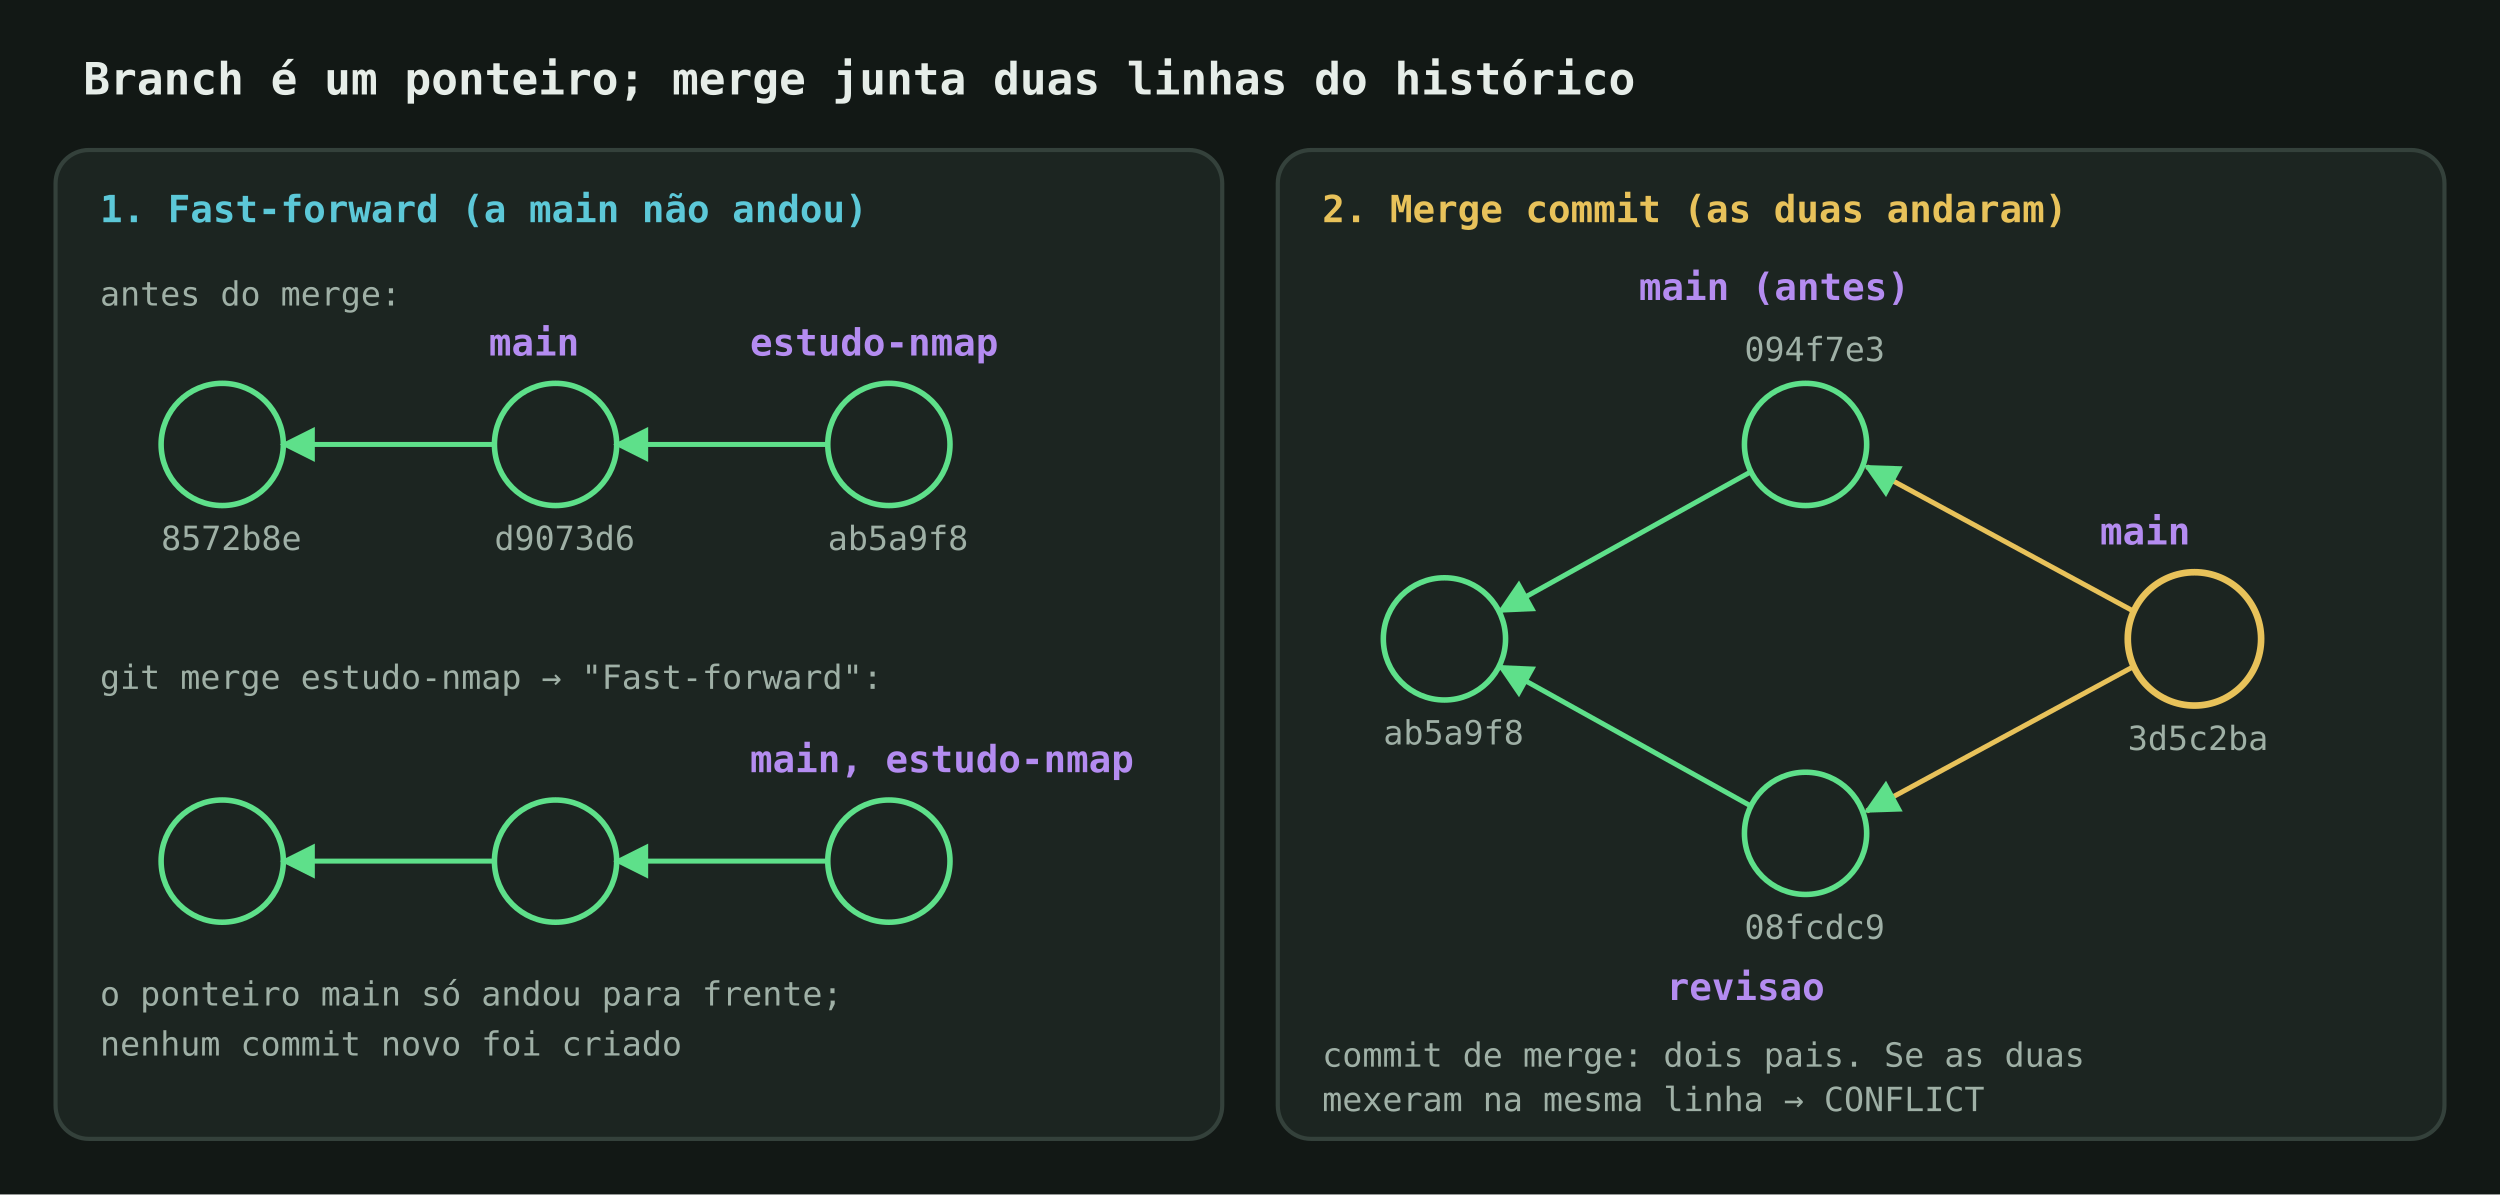
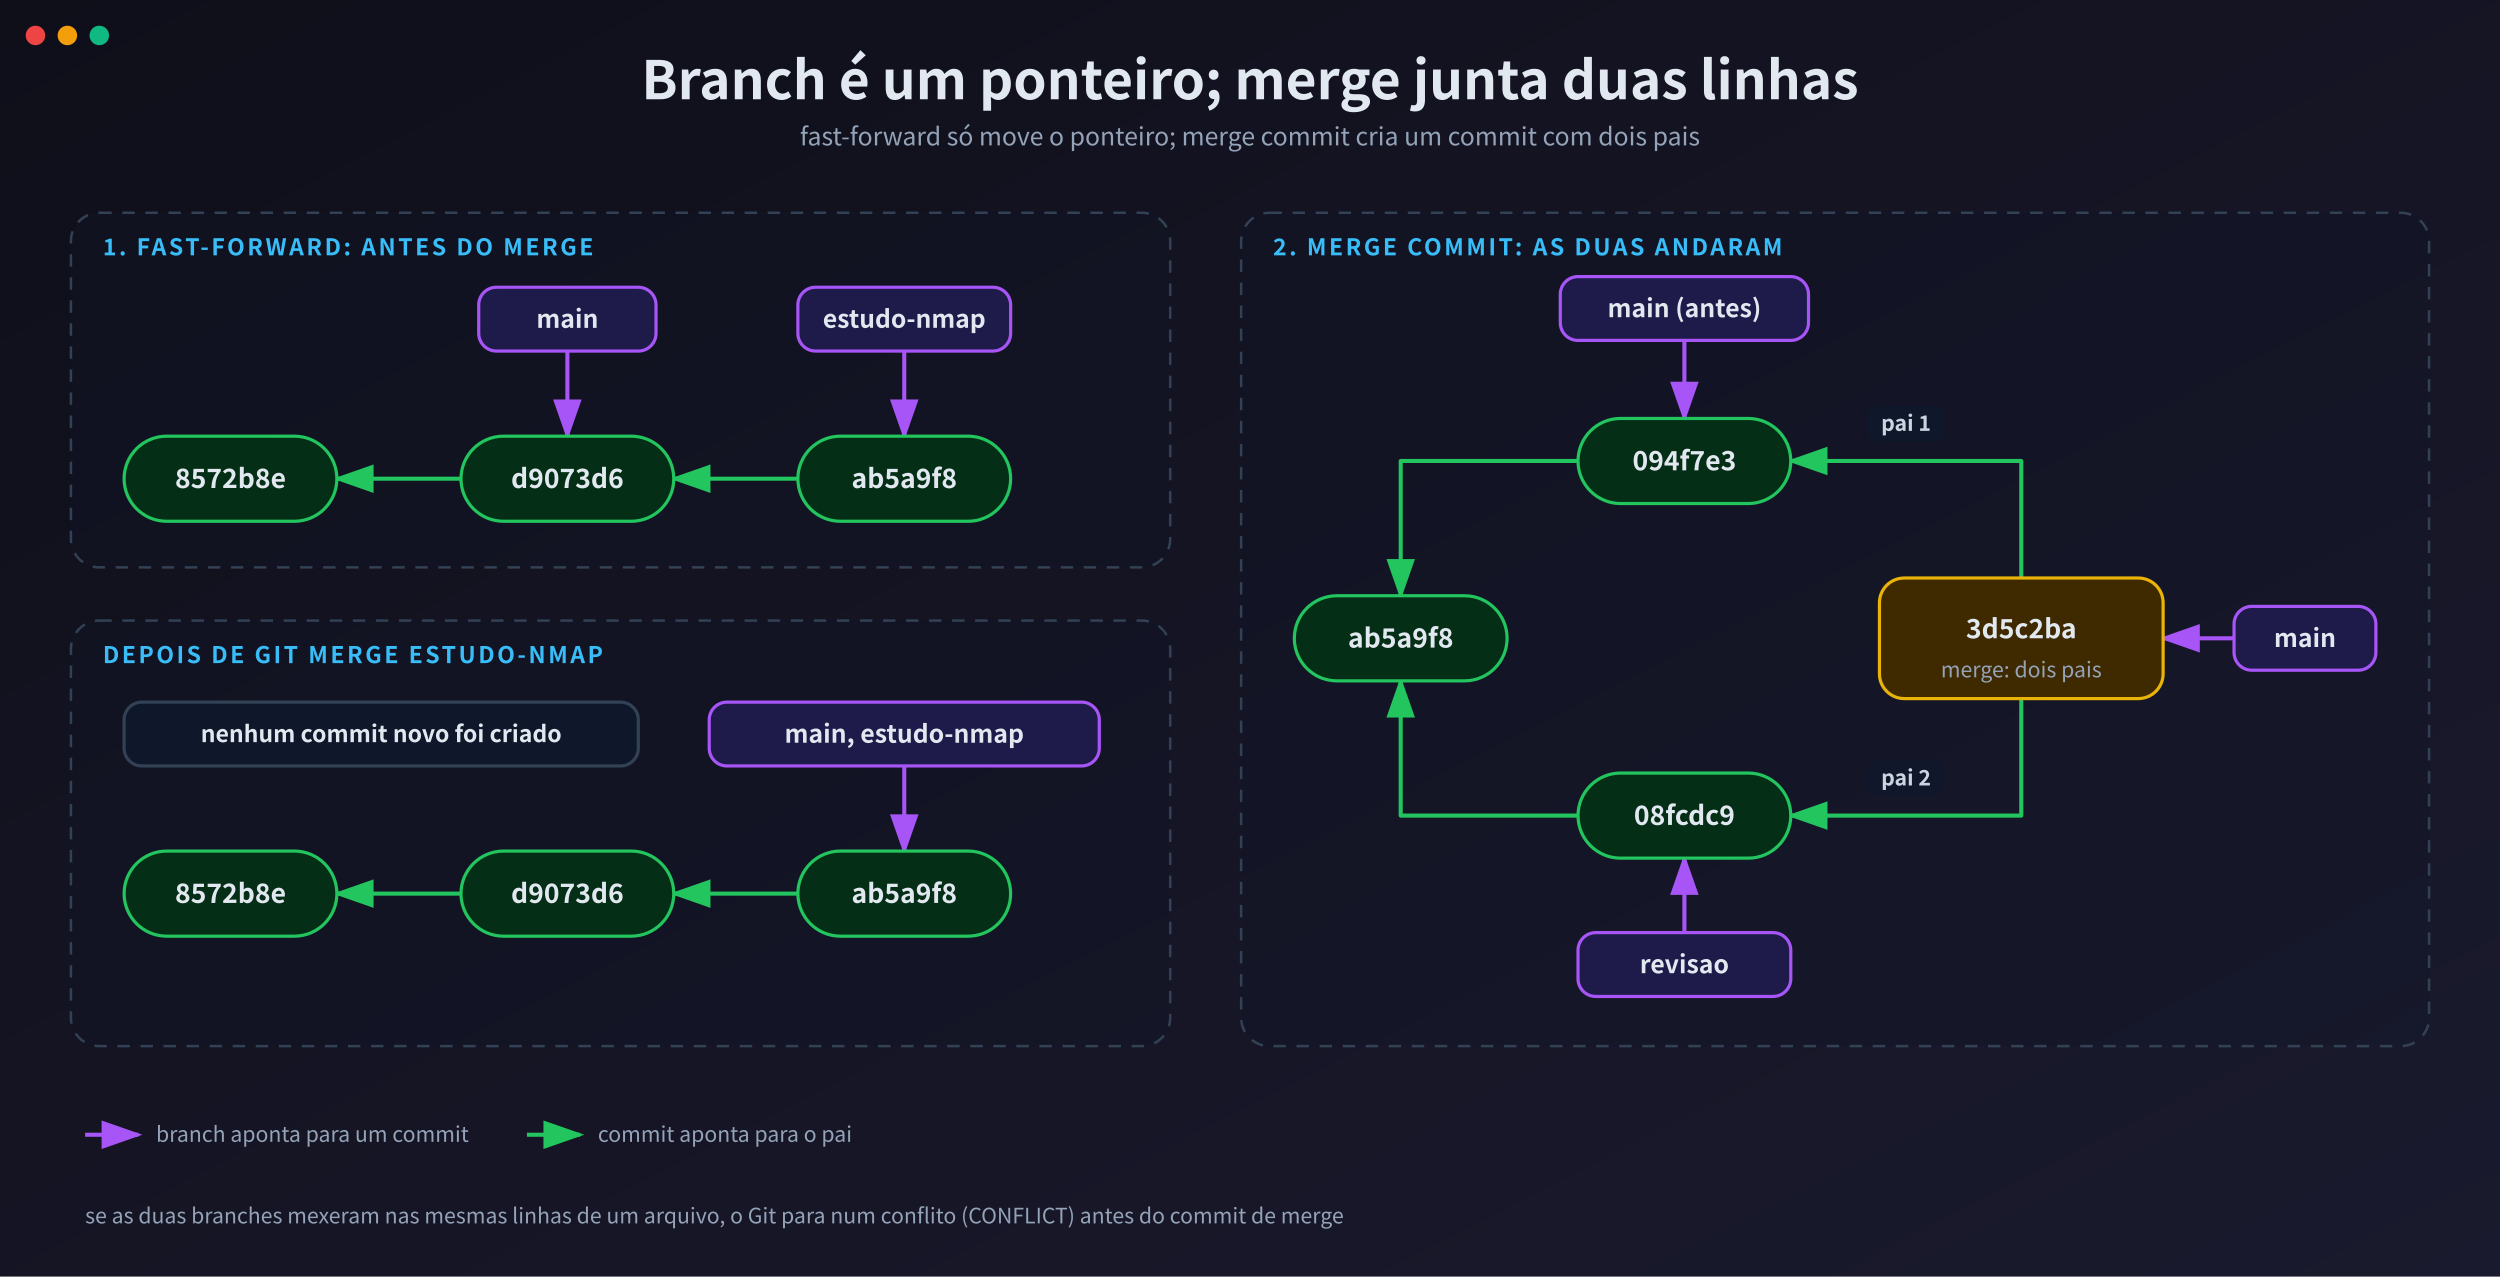
- <svg xmlns="http://www.w3.org/2000/svg" viewBox="0 0 900 430" role="img" aria-labelledby="t d">
-   <style>
-     text { font-family: ui-monospace, "DejaVu Sans Mono", Menlo, Consolas, monospace; fill: #e6ede8; white-space: pre; }
-     .t { font-size: 16px; font-weight: 700; }
-     .m { font-size: 13.5px; font-weight: 700; }
-     .s { font-size: 12px; fill: #9fb0a6; }
-     .box { fill: #1c2521; stroke: #34413b; stroke-width: 1.5; }
-     .n { fill: #1c2521; stroke: #5ee08a; stroke-width: 2; }
-   </style>
+ <svg xmlns="http://www.w3.org/2000/svg" viewBox="0 0 1410 720" width="1410" height="720" data-generator="fireworks-tech-graph" data-schema-version="1" data-text-metrics="heuristic-v1" data-style-id="2" data-visual-theme="Dark Terminal" data-diagram-type="architecture" data-motion-scene="" data-semantic-profile="generic" data-semantic-valid="true" data-quality-profile="showcase" data-max-bends-per-edge="2" data-max-total-bends="8" data-max-route-stretch="1.35" data-max-bridged-crossings="0" data-min-node-gap="40.0" data-min-container-gutter="20.0" data-min-label-clearance="4.0" data-min-segment-length="16.0">
  <defs>
-     <marker id="g" viewBox="0 0 10 10" refX="9" refY="5" markerWidth="7" markerHeight="7" orient="auto">
-       <path d="M0 0 L10 5 L0 10 z" fill="#5ee08a" />
+     <marker id="arrowA" markerWidth="10" markerHeight="7" refX="9" refY="3.5" orient="auto">
+       <polygon points="0 0, 10 3.5, 0 7" fill="#a855f7" />
    </marker>
-     <marker id="v" viewBox="0 0 10 10" refX="9" refY="5" markerWidth="7" markerHeight="7" orient="auto">
-       <path d="M0 0 L10 5 L0 10 z" fill="#b48cf0" />
+     <marker id="arrowB" markerWidth="10" markerHeight="7" refX="9" refY="3.5" orient="auto">
+       <polygon points="0 0, 10 3.5, 0 7" fill="#22c55e" />
    </marker>
+     <marker id="arrowC" markerWidth="10" markerHeight="7" refX="9" refY="3.5" orient="auto">
+       <polygon points="0 0, 10 3.5, 0 7" fill="#38bdf8" />
+     </marker>
+     <marker id="arrowE" markerWidth="10" markerHeight="7" refX="9" refY="3.5" orient="auto">
+       <polygon points="0 0, 10 3.5, 0 7" fill="#fb7185" />
+     </marker>
+     <marker id="arrowF" markerWidth="10" markerHeight="7" refX="9" refY="3.5" orient="auto">
+       <polygon points="0 0, 10 3.5, 0 7" fill="#f59e0b" />
+     </marker>
+     <marker id="arrowG" markerWidth="10" markerHeight="7" refX="9" refY="3.5" orient="auto">
+       <polygon points="0 0, 10 3.5, 0 7" fill="#f97316" />
+     </marker>
+     <marker id="arrowH" markerWidth="10" markerHeight="7" refX="9" refY="3.5" orient="auto">
+       <polygon points="0 0, 10 3.5, 0 7" fill="#94a3b8" />
+     </marker>
+     <linearGradient id="terminalGradient" x1="0%" y1="0%" x2="100%" y2="100%">
+       <stop offset="0%" stop-color="#0f0f1a" />
+       <stop offset="100%" stop-color="#1a1a2e" />
+     </linearGradient>
+     <filter id="glowBlue" x="-30%" y="-30%" width="160%" height="160%">
+       <feDropShadow dx="0" dy="0" stdDeviation="5" flood-color="#3b82f6" flood-opacity="0.65" />
+     </filter>
+     <filter id="glowPurple" x="-30%" y="-30%" width="160%" height="160%">
+       <feDropShadow dx="0" dy="0" stdDeviation="5" flood-color="#a855f7" flood-opacity="0.72" />
+     </filter>
+     <filter id="glowGreen" x="-30%" y="-30%" width="160%" height="160%">
+       <feDropShadow dx="0" dy="0" stdDeviation="5" flood-color="#22c55e" flood-opacity="0.62" />
+     </filter>
+     <filter id="glowOrange" x="-30%" y="-30%" width="160%" height="160%">
+       <feDropShadow dx="0" dy="0" stdDeviation="5" flood-color="#f97316" flood-opacity="0.62" />
+     </filter>
+     <style>
+     text { font-family: 'SF Mono', 'Fira Code', Menlo, 'Noto Sans CJK SC', 'Microsoft YaHei', 'SimHei', monospace; }
+     .title { font-size: 30px; font-weight: 700; fill: #e2e8f0; }
+     .subtitle { font-size: 14px; font-weight: 500; fill: #94a3b8; }
+     .section { font-size: 13px; font-weight: 700; fill: #38bdf8; letter-spacing: 1.4px; }
+     .section-sub { font-size: 12px; font-weight: 500; fill: #94a3b8; }
+     .node-title { font-weight: 700; fill: #e2e8f0; }
+     .node-sub { font-weight: 500; fill: #94a3b8; }
+     .node-type { font-size: 12px; font-weight: 700; fill: #94a3b8; letter-spacing: 0.08em; }
+     .arrow-label { font-size: 12px; font-weight: 600; fill: #cbd5e1; }
+     .legend { font-size: 12px; font-weight: 500; fill: #94a3b8; }
+     .footnote { font-size: 12px; font-weight: 500; fill: #94a3b8; }
+     .metric-label { font-size: 8.5px; font-weight: 700; fill: #94a3b8; text-transform: uppercase; }
+     .metric-value { font-size: 9.5px; font-weight: 700; fill: #e2e8f0; }
+     </style>
  </defs>
-   <rect width="900" height="430" fill="#121815" />
-   <text class="t" x="30" y="34">Branch é um ponteiro; merge junta duas linhas do histórico</text>
-   <rect class="box" x="20" y="54" width="420" height="356" rx="12" />
-   <text class="m" x="36" y="80" style="fill:#5cc8d8">1. Fast-forward (a main não andou)</text>
-   <text class="s" x="36" y="110">antes do merge:</text>
-   <circle class="n" cx="80" cy="160" r="22" />
-   <text class="s" x="58" y="198">8572b8e</text>
-   <circle class="n" cx="200" cy="160" r="22" />
-   <text class="s" x="178" y="198">d9073d6</text>
-   <circle class="n" cx="320" cy="160" r="22" />
-   <text class="s" x="298" y="198">ab5a9f8</text>
-   <line x1="178" y1="160" x2="102" y2="160" stroke="#5ee08a" stroke-width="1.8" marker-end="url(#g)" />
-   <line x1="298" y1="160" x2="222" y2="160" stroke="#5ee08a" stroke-width="1.8" marker-end="url(#g)" />
-   <text class="m" x="176" y="128" style="fill:#b48cf0">main</text>
-   <text class="m" x="270" y="128" style="fill:#b48cf0">estudo-nmap</text>
-   <text class="s" x="36" y="248">git merge estudo-nmap → "Fast-forward":</text>
-   <circle class="n" cx="80" cy="310" r="22" />
-   <circle class="n" cx="200" cy="310" r="22" />
-   <circle class="n" cx="320" cy="310" r="22" />
-   <line x1="178" y1="310" x2="102" y2="310" stroke="#5ee08a" stroke-width="1.8" marker-end="url(#g)" />
-   <line x1="298" y1="310" x2="222" y2="310" stroke="#5ee08a" stroke-width="1.8" marker-end="url(#g)" />
-   <text class="m" x="270" y="278" style="fill:#b48cf0">main, estudo-nmap</text>
-   <text class="s" x="36" y="362">o ponteiro main só andou para frente;</text>
-   <text class="s" x="36" y="380">nenhum commit novo foi criado</text>
-   <rect class="box" x="460" y="54" width="420" height="356" rx="12" />
-   <text class="m" x="476" y="80" style="fill:#e8c25a">2. Merge commit (as duas andaram)</text>
-   <circle class="n" cx="520" cy="230" r="22" />
-   <text class="s" x="498" y="268">ab5a9f8</text>
-   <circle class="n" cx="650" cy="160" r="22" />
-   <text class="s" x="628" y="130">094f7e3</text>
-   <circle class="n" cx="650" cy="300" r="22" />
-   <text class="s" x="628" y="338">08fcdc9</text>
-   <circle cx="790" cy="230" r="24" fill="#1c2521" stroke="#e8c25a" stroke-width="2.4" />
-   <text class="s" x="766" y="270">3d5c2ba</text>
-   <line x1="630" y1="170" x2="540" y2="220" stroke="#5ee08a" stroke-width="1.8" marker-end="url(#g)" />
-   <line x1="630" y1="290" x2="540" y2="240" stroke="#5ee08a" stroke-width="1.8" marker-end="url(#g)" />
-   <line x1="768" y1="220" x2="672" y2="168" stroke="#e8c25a" stroke-width="1.8" marker-end="url(#g)" />
-   <line x1="768" y1="240" x2="672" y2="292" stroke="#e8c25a" stroke-width="1.8" marker-end="url(#g)" />
-   <text class="m" x="590" y="108" style="fill:#b48cf0">main (antes)</text>
-   <text class="m" x="600" y="360" style="fill:#b48cf0">revisao</text>
-   <text class="m" x="756" y="196" style="fill:#b48cf0">main</text>
-   <text class="s" x="476" y="384">commit de merge: dois pais. Se as duas</text>
-   <text class="s" x="476" y="400">mexeram na mesma linha → CONFLICT</text>
+   <rect data-graph-role="background" width="1410.0" height="720.0" fill="url(#terminalGradient)" />
+   <circle cx="20.0" cy="20" r="5.5" fill="#ef4444" />
+   <circle cx="38.0" cy="20" r="5.5" fill="#f59e0b" />
+   <circle cx="56.0" cy="20" r="5.5" fill="#10b981" />
+   <text x="705.0" y="56" text-anchor="middle" class="title">Branch é um ponteiro; merge junta duas linhas</text>
+   <text x="705.0" y="82" text-anchor="middle" class="subtitle">fast-forward só move o ponteiro; merge commit cria um commit com dois pais</text>
+   <g id="ff-before" data-graph-role="container" data-container-id="ff-before" data-semantic-role="boundary" data-graph-bounds="40,120,660,320">
+     <rect data-graph-role="container" x="40.0" y="120.0" width="620.0" height="200.0" rx="16.0" fill="rgba(15,23,42,0.28)" stroke="#334155" stroke-width="1.4" stroke-dasharray="7 6" />
+     <text x="58.0" y="144.0" class="section">1. FAST-FORWARD: ANTES DO MERGE</text>
+     <rect id="ff-before-header" data-graph-role="reserved" data-reserved-kind="container-header" x="48" y="126" width="251.78" height="30" fill="none" stroke="none" />
+   </g>
+   <g id="ff-after" data-graph-role="container" data-container-id="ff-after" data-semantic-role="boundary" data-graph-bounds="40,350,660,590">
+     <rect data-graph-role="container" x="40.0" y="350.0" width="620.0" height="240.0" rx="16.0" fill="rgba(15,23,42,0.28)" stroke="#334155" stroke-width="1.4" stroke-dasharray="7 6" />
+     <text x="58.0" y="374.0" class="section">DEPOIS DE GIT MERGE ESTUDO-NMAP</text>
+     <rect id="ff-after-header" data-graph-role="reserved" data-reserved-kind="container-header" x="48" y="356" width="251.78" height="30" fill="none" stroke="none" />
+   </g>
+   <g id="mc" data-graph-role="container" data-container-id="mc" data-semantic-role="boundary" data-graph-bounds="700,120,1370,590">
+     <rect data-graph-role="container" x="700.0" y="120.0" width="670.0" height="470.0" rx="16.0" fill="rgba(15,23,42,0.28)" stroke="#334155" stroke-width="1.4" stroke-dasharray="7 6" />
+     <text x="718.0" y="144.0" class="section">2. MERGE COMMIT: AS DUAS ANDARAM</text>
+     <rect id="mc-header" data-graph-role="reserved" data-reserved-kind="container-header" x="708" y="126" width="259.32" height="30" fill="none" stroke="none" />
+   </g>
+   <path id="a1" data-graph-role="edge" data-edge-id="a1" data-source="a-c2" data-target="a-c1" data-edge-kind="flow" data-topic-id="" data-flow="write" data-motion-role="" data-motion-stage="" data-motion-order="" data-protocol="" data-via="" data-critical-path-id="" data-critical-hop="" data-critical-hops="" data-critical="false" data-bends="0" data-route-stretch="1.0" data-bridges="" d="M 260,270 L 190,270" fill="none" stroke="#22c55e" stroke-width="2.3" stroke-linecap="round" stroke-linejoin="round" marker-end="url(#arrowB)" />
+   <path id="a2" data-graph-role="edge" data-edge-id="a2" data-source="a-c3" data-target="a-c2" data-edge-kind="flow" data-topic-id="" data-flow="write" data-motion-role="" data-motion-stage="" data-motion-order="" data-protocol="" data-via="" data-critical-path-id="" data-critical-hop="" data-critical-hops="" data-critical="false" data-bends="0" data-route-stretch="1.0" data-bridges="" d="M 450,270 L 380,270" fill="none" stroke="#22c55e" stroke-width="2.3" stroke-linecap="round" stroke-linejoin="round" marker-end="url(#arrowB)" />
+   <path id="a3" data-graph-role="edge" data-edge-id="a3" data-source="a-p-main" data-target="a-c2" data-edge-kind="flow" data-topic-id="" data-flow="control" data-motion-role="" data-motion-stage="" data-motion-order="" data-protocol="" data-via="" data-critical-path-id="" data-critical-hop="" data-critical-hops="" data-critical="false" data-bends="0" data-route-stretch="1.0" data-bridges="" d="M 320,198 L 320,246" fill="none" stroke="#a855f7" stroke-width="2.3" stroke-linecap="round" stroke-linejoin="round" marker-end="url(#arrowA)" />
+   <path id="a4" data-graph-role="edge" data-edge-id="a4" data-source="a-p-nmap" data-target="a-c3" data-edge-kind="flow" data-topic-id="" data-flow="control" data-motion-role="" data-motion-stage="" data-motion-order="" data-protocol="" data-via="" data-critical-path-id="" data-critical-hop="" data-critical-hops="" data-critical="false" data-bends="0" data-route-stretch="1.0" data-bridges="" d="M 510,198 L 510,246" fill="none" stroke="#a855f7" stroke-width="2.3" stroke-linecap="round" stroke-linejoin="round" marker-end="url(#arrowA)" />
+   <path id="b1" data-graph-role="edge" data-edge-id="b1" data-source="b-c2" data-target="b-c1" data-edge-kind="flow" data-topic-id="" data-flow="write" data-motion-role="" data-motion-stage="" data-motion-order="" data-protocol="" data-via="" data-critical-path-id="" data-critical-hop="" data-critical-hops="" data-critical="false" data-bends="0" data-route-stretch="1.0" data-bridges="" d="M 260,504 L 190,504" fill="none" stroke="#22c55e" stroke-width="2.3" stroke-linecap="round" stroke-linejoin="round" marker-end="url(#arrowB)" />
+   <path id="b2" data-graph-role="edge" data-edge-id="b2" data-source="b-c3" data-target="b-c2" data-edge-kind="flow" data-topic-id="" data-flow="write" data-motion-role="" data-motion-stage="" data-motion-order="" data-protocol="" data-via="" data-critical-path-id="" data-critical-hop="" data-critical-hops="" data-critical="false" data-bends="0" data-route-stretch="1.0" data-bridges="" d="M 450,504 L 380,504" fill="none" stroke="#22c55e" stroke-width="2.3" stroke-linecap="round" stroke-linejoin="round" marker-end="url(#arrowB)" />
+   <path id="b3" data-graph-role="edge" data-edge-id="b3" data-source="b-p-both" data-target="b-c3" data-edge-kind="flow" data-topic-id="" data-flow="control" data-motion-role="" data-motion-stage="" data-motion-order="" data-protocol="" data-via="" data-critical-path-id="" data-critical-hop="" data-critical-hops="" data-critical="false" data-bends="0" data-route-stretch="1.0" data-bridges="" d="M 510,432 L 510,480" fill="none" stroke="#a855f7" stroke-width="2.3" stroke-linecap="round" stroke-linejoin="round" marker-end="url(#arrowA)" />
+   <path id="c1" data-graph-role="edge" data-edge-id="c1" data-source="c-c4" data-target="c-c3" data-edge-kind="flow" data-topic-id="" data-flow="write" data-motion-role="" data-motion-stage="" data-motion-order="" data-protocol="" data-via="" data-critical-path-id="" data-critical-hop="" data-critical-hops="" data-critical="false" data-bends="1" data-route-stretch="1.0" data-bridges="" d="M 890,260 L 790,260 L 790,336" fill="none" stroke="#22c55e" stroke-width="2.3" stroke-linecap="round" stroke-linejoin="round" marker-end="url(#arrowB)" />
+   <path id="c2" data-graph-role="edge" data-edge-id="c2" data-source="c-c5" data-target="c-c3" data-edge-kind="flow" data-topic-id="" data-flow="write" data-motion-role="" data-motion-stage="" data-motion-order="" data-protocol="" data-via="" data-critical-path-id="" data-critical-hop="" data-critical-hops="" data-critical="false" data-bends="1" data-route-stretch="1.0" data-bridges="" d="M 890,460 L 790,460 L 790,384" fill="none" stroke="#22c55e" stroke-width="2.3" stroke-linecap="round" stroke-linejoin="round" marker-end="url(#arrowB)" />
+   <path id="c3" data-graph-role="edge" data-edge-id="c3" data-source="c-m" data-target="c-c4" data-edge-kind="flow" data-topic-id="" data-flow="write" data-motion-role="" data-motion-stage="" data-motion-order="" data-protocol="" data-via="" data-critical-path-id="" data-critical-hop="" data-critical-hops="" data-critical="false" data-bends="1" data-route-stretch="1.0" data-bridges="" d="M 1140,326 L 1140,260 L 1010,260" fill="none" stroke="#22c55e" stroke-width="2.3" stroke-linecap="round" stroke-linejoin="round" marker-end="url(#arrowB)" />
+   <path id="c4" data-graph-role="edge" data-edge-id="c4" data-source="c-m" data-target="c-c5" data-edge-kind="flow" data-topic-id="" data-flow="write" data-motion-role="" data-motion-stage="" data-motion-order="" data-protocol="" data-via="" data-critical-path-id="" data-critical-hop="" data-critical-hops="" data-critical="false" data-bends="1" data-route-stretch="1.0" data-bridges="" d="M 1140,394 L 1140,460 L 1010,460" fill="none" stroke="#22c55e" stroke-width="2.3" stroke-linecap="round" stroke-linejoin="round" marker-end="url(#arrowB)" />
+   <path id="c5" data-graph-role="edge" data-edge-id="c5" data-source="c-p-main-old" data-target="c-c4" data-edge-kind="flow" data-topic-id="" data-flow="control" data-motion-role="" data-motion-stage="" data-motion-order="" data-protocol="" data-via="" data-critical-path-id="" data-critical-hop="" data-critical-hops="" data-critical="false" data-bends="0" data-route-stretch="1.0" data-bridges="" d="M 950,192 L 950,236" fill="none" stroke="#a855f7" stroke-width="2.3" stroke-linecap="round" stroke-linejoin="round" marker-end="url(#arrowA)" />
+   <path id="c6" data-graph-role="edge" data-edge-id="c6" data-source="c-p-main" data-target="c-m" data-edge-kind="flow" data-topic-id="" data-flow="control" data-motion-role="" data-motion-stage="" data-motion-order="" data-protocol="" data-via="" data-critical-path-id="" data-critical-hop="" data-critical-hops="" data-critical="false" data-bends="0" data-route-stretch="1.0" data-bridges="" d="M 1260,360 L 1220,360" fill="none" stroke="#a855f7" stroke-width="2.3" stroke-linecap="round" stroke-linejoin="round" marker-end="url(#arrowA)" />
+   <path id="c7" data-graph-role="edge" data-edge-id="c7" data-source="c-p-rev" data-target="c-c5" data-edge-kind="flow" data-topic-id="" data-flow="control" data-motion-role="" data-motion-stage="" data-motion-order="" data-protocol="" data-via="" data-critical-path-id="" data-critical-hop="" data-critical-hops="" data-critical="false" data-bends="0" data-route-stretch="1.0" data-bridges="" d="M 950,526 L 950,484" fill="none" stroke="#a855f7" stroke-width="2.3" stroke-linecap="round" stroke-linejoin="round" marker-end="url(#arrowA)" />
+   <g id="node-a-p-main" data-graph-role="node" data-node-id="a-p-main" data-semantic-role="rect" data-motion-role="" data-motion-stage="" data-motion-order="" data-parent="" data-deployment-id="" data-topic-id="" data-span-id="" data-station-order="" data-status="" data-start-ms="" data-duration-ms="" data-parent-span="" data-graph-bounds="270,162,370,198">
+     <rect x="270.0" y="162.0" width="100.0" height="36.0" rx="10.0" fill="#1e1b4b" stroke="#a855f7" stroke-width="1.8" />
+     <text data-text-role="title" dy="0.35em" data-full-text="main" data-text-max-width="76.0" x="320.0" y="180.0" text-anchor="middle" class="node-title" font-size="14.0">main</text>
+   </g>
+   <g id="node-a-p-nmap" data-graph-role="node" data-node-id="a-p-nmap" data-semantic-role="rect" data-motion-role="" data-motion-stage="" data-motion-order="" data-parent="" data-deployment-id="" data-topic-id="" data-span-id="" data-station-order="" data-status="" data-start-ms="" data-duration-ms="" data-parent-span="" data-graph-bounds="450,162,570,198">
+     <rect x="450.0" y="162.0" width="120.0" height="36.0" rx="10.0" fill="#1e1b4b" stroke="#a855f7" stroke-width="1.8" />
+     <text data-text-role="title" dy="0.35em" data-full-text="estudo-nmap" data-text-max-width="96.0" x="510.0" y="180.0" text-anchor="middle" class="node-title" font-size="13.93">estudo-nmap</text>
+   </g>
+   <g id="node-a-c1" data-graph-role="node" data-node-id="a-c1" data-semantic-role="rect" data-motion-role="" data-motion-stage="" data-motion-order="" data-parent="" data-deployment-id="" data-topic-id="" data-span-id="" data-station-order="" data-status="" data-start-ms="" data-duration-ms="" data-parent-span="" data-graph-bounds="70,246,190,294">
+     <rect x="70.0" y="246.0" width="120.0" height="48.0" rx="24.0" fill="#052e16" stroke="#22c55e" stroke-width="1.8" />
+     <text data-text-role="title" dy="0.35em" data-full-text="8572b8e" data-text-max-width="96.0" x="130.0" y="270.0" text-anchor="middle" class="node-title" font-size="15.0">8572b8e</text>
+   </g>
+   <g id="node-a-c2" data-graph-role="node" data-node-id="a-c2" data-semantic-role="rect" data-motion-role="" data-motion-stage="" data-motion-order="" data-parent="" data-deployment-id="" data-topic-id="" data-span-id="" data-station-order="" data-status="" data-start-ms="" data-duration-ms="" data-parent-span="" data-graph-bounds="260,246,380,294">
+     <rect x="260.0" y="246.0" width="120.0" height="48.0" rx="24.0" fill="#052e16" stroke="#22c55e" stroke-width="1.8" />
+     <text data-text-role="title" dy="0.35em" data-full-text="d9073d6" data-text-max-width="96.0" x="320.0" y="270.0" text-anchor="middle" class="node-title" font-size="15.0">d9073d6</text>
+   </g>
+   <g id="node-a-c3" data-graph-role="node" data-node-id="a-c3" data-semantic-role="rect" data-motion-role="" data-motion-stage="" data-motion-order="" data-parent="" data-deployment-id="" data-topic-id="" data-span-id="" data-station-order="" data-status="" data-start-ms="" data-duration-ms="" data-parent-span="" data-graph-bounds="450,246,570,294">
+     <rect x="450.0" y="246.0" width="120.0" height="48.0" rx="24.0" fill="#052e16" stroke="#22c55e" stroke-width="1.8" />
+     <text data-text-role="title" dy="0.35em" data-full-text="ab5a9f8" data-text-max-width="96.0" x="510.0" y="270.0" text-anchor="middle" class="node-title" font-size="15.0">ab5a9f8</text>
+   </g>
+   <g id="node-b-p-both" data-graph-role="node" data-node-id="b-p-both" data-semantic-role="rect" data-motion-role="" data-motion-stage="" data-motion-order="" data-parent="" data-deployment-id="" data-topic-id="" data-span-id="" data-station-order="" data-status="" data-start-ms="" data-duration-ms="" data-parent-span="" data-graph-bounds="400,396,620,432">
+     <rect x="400.0" y="396.0" width="220.0" height="36.0" rx="10.0" fill="#1e1b4b" stroke="#a855f7" stroke-width="1.8" />
+     <text data-text-role="title" dy="0.35em" data-full-text="main, estudo-nmap" data-text-max-width="196.0" x="510.0" y="414.0" text-anchor="middle" class="node-title" font-size="14.0">main, estudo-nmap</text>
+   </g>
+   <g id="node-b-c1" data-graph-role="node" data-node-id="b-c1" data-semantic-role="rect" data-motion-role="" data-motion-stage="" data-motion-order="" data-parent="" data-deployment-id="" data-topic-id="" data-span-id="" data-station-order="" data-status="" data-start-ms="" data-duration-ms="" data-parent-span="" data-graph-bounds="70,480,190,528">
+     <rect x="70.0" y="480.0" width="120.0" height="48.0" rx="24.0" fill="#052e16" stroke="#22c55e" stroke-width="1.8" />
+     <text data-text-role="title" dy="0.35em" data-full-text="8572b8e" data-text-max-width="96.0" x="130.0" y="504.0" text-anchor="middle" class="node-title" font-size="15.0">8572b8e</text>
+   </g>
+   <g id="node-b-c2" data-graph-role="node" data-node-id="b-c2" data-semantic-role="rect" data-motion-role="" data-motion-stage="" data-motion-order="" data-parent="" data-deployment-id="" data-topic-id="" data-span-id="" data-station-order="" data-status="" data-start-ms="" data-duration-ms="" data-parent-span="" data-graph-bounds="260,480,380,528">
+     <rect x="260.0" y="480.0" width="120.0" height="48.0" rx="24.0" fill="#052e16" stroke="#22c55e" stroke-width="1.8" />
+     <text data-text-role="title" dy="0.35em" data-full-text="d9073d6" data-text-max-width="96.0" x="320.0" y="504.0" text-anchor="middle" class="node-title" font-size="15.0">d9073d6</text>
+   </g>
+   <g id="node-b-c3" data-graph-role="node" data-node-id="b-c3" data-semantic-role="rect" data-motion-role="" data-motion-stage="" data-motion-order="" data-parent="" data-deployment-id="" data-topic-id="" data-span-id="" data-station-order="" data-status="" data-start-ms="" data-duration-ms="" data-parent-span="" data-graph-bounds="450,480,570,528">
+     <rect x="450.0" y="480.0" width="120.0" height="48.0" rx="24.0" fill="#052e16" stroke="#22c55e" stroke-width="1.8" />
+     <text data-text-role="title" dy="0.35em" data-full-text="ab5a9f8" data-text-max-width="96.0" x="510.0" y="504.0" text-anchor="middle" class="node-title" font-size="15.0">ab5a9f8</text>
+   </g>
+   <g id="node-b-note" data-graph-role="node" data-node-id="b-note" data-semantic-role="rect" data-motion-role="" data-motion-stage="" data-motion-order="" data-parent="" data-deployment-id="" data-topic-id="" data-span-id="" data-station-order="" data-status="" data-start-ms="" data-duration-ms="" data-parent-span="" data-graph-bounds="70,396,360,432">
+     <rect x="70.0" y="396.0" width="290.0" height="36.0" rx="10.0" fill="#0f172a" stroke="#334155" stroke-width="1.8" />
+     <text data-text-role="title" dy="0.35em" data-full-text="nenhum commit novo foi criado" data-text-max-width="266.0" x="215.0" y="414.0" text-anchor="middle" class="node-title" font-size="13.0">nenhum commit novo foi criado</text>
+   </g>
+   <g id="node-c-p-main-old" data-graph-role="node" data-node-id="c-p-main-old" data-semantic-role="rect" data-motion-role="" data-motion-stage="" data-motion-order="" data-parent="" data-deployment-id="" data-topic-id="" data-span-id="" data-station-order="" data-status="" data-start-ms="" data-duration-ms="" data-parent-span="" data-graph-bounds="880,156,1020,192">
+     <rect x="880.0" y="156.0" width="140.0" height="36.0" rx="10.0" fill="#1e1b4b" stroke="#a855f7" stroke-width="1.8" />
+     <text data-text-role="title" dy="0.35em" data-full-text="main (antes)" data-text-max-width="116.0" x="950.0" y="174.0" text-anchor="middle" class="node-title" font-size="14.0">main (antes)</text>
+   </g>
+   <g id="node-c-p-main" data-graph-role="node" data-node-id="c-p-main" data-semantic-role="rect" data-motion-role="" data-motion-stage="" data-motion-order="" data-parent="" data-deployment-id="" data-topic-id="" data-span-id="" data-station-order="" data-status="" data-start-ms="" data-duration-ms="" data-parent-span="" data-graph-bounds="1260,342,1340,378">
+     <rect x="1260.0" y="342.0" width="80.0" height="36.0" rx="10.0" fill="#1e1b4b" stroke="#a855f7" stroke-width="1.8" />
+     <text data-text-role="title" dy="0.35em" data-full-text="main" data-text-max-width="56.0" x="1300.0" y="360.0" text-anchor="middle" class="node-title" font-size="14.0">main</text>
+   </g>
+   <g id="node-c-p-rev" data-graph-role="node" data-node-id="c-p-rev" data-semantic-role="rect" data-motion-role="" data-motion-stage="" data-motion-order="" data-parent="" data-deployment-id="" data-topic-id="" data-span-id="" data-station-order="" data-status="" data-start-ms="" data-duration-ms="" data-parent-span="" data-graph-bounds="890,526,1010,562">
+     <rect x="890.0" y="526.0" width="120.0" height="36.0" rx="10.0" fill="#1e1b4b" stroke="#a855f7" stroke-width="1.8" />
+     <text data-text-role="title" dy="0.35em" data-full-text="revisao" data-text-max-width="96.0" x="950.0" y="544.0" text-anchor="middle" class="node-title" font-size="14.0">revisao</text>
+   </g>
+   <g id="node-c-c3" data-graph-role="node" data-node-id="c-c3" data-semantic-role="rect" data-motion-role="" data-motion-stage="" data-motion-order="" data-parent="" data-deployment-id="" data-topic-id="" data-span-id="" data-station-order="" data-status="" data-start-ms="" data-duration-ms="" data-parent-span="" data-graph-bounds="730,336,850,384">
+     <rect x="730.0" y="336.0" width="120.0" height="48.0" rx="24.0" fill="#052e16" stroke="#22c55e" stroke-width="1.8" />
+     <text data-text-role="title" dy="0.35em" data-full-text="ab5a9f8" data-text-max-width="96.0" x="790.0" y="360.0" text-anchor="middle" class="node-title" font-size="15.0">ab5a9f8</text>
+   </g>
+   <g id="node-c-c4" data-graph-role="node" data-node-id="c-c4" data-semantic-role="rect" data-motion-role="" data-motion-stage="" data-motion-order="" data-parent="" data-deployment-id="" data-topic-id="" data-span-id="" data-station-order="" data-status="" data-start-ms="" data-duration-ms="" data-parent-span="" data-graph-bounds="890,236,1010,284">
+     <rect x="890.0" y="236.0" width="120.0" height="48.0" rx="24.0" fill="#052e16" stroke="#22c55e" stroke-width="1.8" />
+     <text data-text-role="title" dy="0.35em" data-full-text="094f7e3" data-text-max-width="96.0" x="950.0" y="260.0" text-anchor="middle" class="node-title" font-size="15.0">094f7e3</text>
+   </g>
+   <g id="node-c-c5" data-graph-role="node" data-node-id="c-c5" data-semantic-role="rect" data-motion-role="" data-motion-stage="" data-motion-order="" data-parent="" data-deployment-id="" data-topic-id="" data-span-id="" data-station-order="" data-status="" data-start-ms="" data-duration-ms="" data-parent-span="" data-graph-bounds="890,436,1010,484">
+     <rect x="890.0" y="436.0" width="120.0" height="48.0" rx="24.0" fill="#052e16" stroke="#22c55e" stroke-width="1.8" />
+     <text data-text-role="title" dy="0.35em" data-full-text="08fcdc9" data-text-max-width="96.0" x="950.0" y="460.0" text-anchor="middle" class="node-title" font-size="15.0">08fcdc9</text>
+   </g>
+   <g id="node-c-m" data-graph-role="node" data-node-id="c-m" data-semantic-role="rect" data-motion-role="" data-motion-stage="" data-motion-order="" data-parent="" data-deployment-id="" data-topic-id="" data-span-id="" data-station-order="" data-status="" data-start-ms="" data-duration-ms="" data-parent-span="" data-graph-bounds="1060,326,1220,394">
+     <rect x="1060.0" y="326.0" width="160.0" height="68.0" rx="14.0" fill="#3f2a00" stroke="#eab308" stroke-width="1.8" />
+     <text data-text-role="title" data-full-text="3d5c2ba" data-text-max-width="136.0" x="1140.0" y="360.0" text-anchor="middle" class="node-title" font-size="15.0">3d5c2ba</text>
+     <text data-text-role="subtitle" data-full-text="merge: dois pais" data-text-max-width="136.0" x="1140.0" y="382.0" text-anchor="middle" class="node-sub" font-size="12">merge: dois pais</text>
+   </g>
+   <g id="c3-label" data-graph-role="label" data-owner="c3" data-graph-bounds="1053.48,229,1096.52,249">
+     <rect x="1053.48" y="229.0" width="43.04" height="20" rx="6" fill="#0f172a" opacity="0.92" />
+     <text x="1075.0" y="243.0" text-anchor="middle" class="arrow-label">pai 1</text>
+   </g>
+   <g id="c4-label" data-graph-role="label" data-owner="c4" data-graph-bounds="1053.48,429,1096.52,449">
+     <rect x="1053.48" y="429.0" width="43.04" height="20" rx="6" fill="#0f172a" opacity="0.92" />
+     <text x="1075.0" y="443.0" text-anchor="middle" class="arrow-label">pai 2</text>
+   </g>
+   <g id="legend" data-graph-role="legend">
+     <rect id="legend-zone" data-graph-role="reserved" data-reserved-kind="legend" x="38" y="626" width="469.44" height="46" rx="10" fill="none" stroke="none" />
+     <line data-graph-role="decoration" x1="48.0" y1="640.0" x2="78.0" y2="640.0" stroke="#a855f7" stroke-width="2.3" marker-end="url(#arrowA)" />
+     <text data-graph-role="decoration" x="88.0" y="644.0" class="legend">branch aponta para um commit</text>
+     <line data-graph-role="decoration" x1="297.2" y1="640.0" x2="327.2" y2="640.0" stroke="#22c55e" stroke-width="2.3" marker-end="url(#arrowB)" />
+     <text data-graph-role="decoration" x="337.2" y="644.0" class="legend">commit aponta para o pai</text>
+   </g>
+   <g id="footer" data-graph-role="reserved" data-graph-bounds="48,678,888,694">
+     <text x="48.0" y="690.0" class="footnote">se as duas branches mexeram nas mesmas linhas de um arquivo, o Git para num conflito (CONFLICT) antes do commit de merge</text>
+   </g>
</svg>
